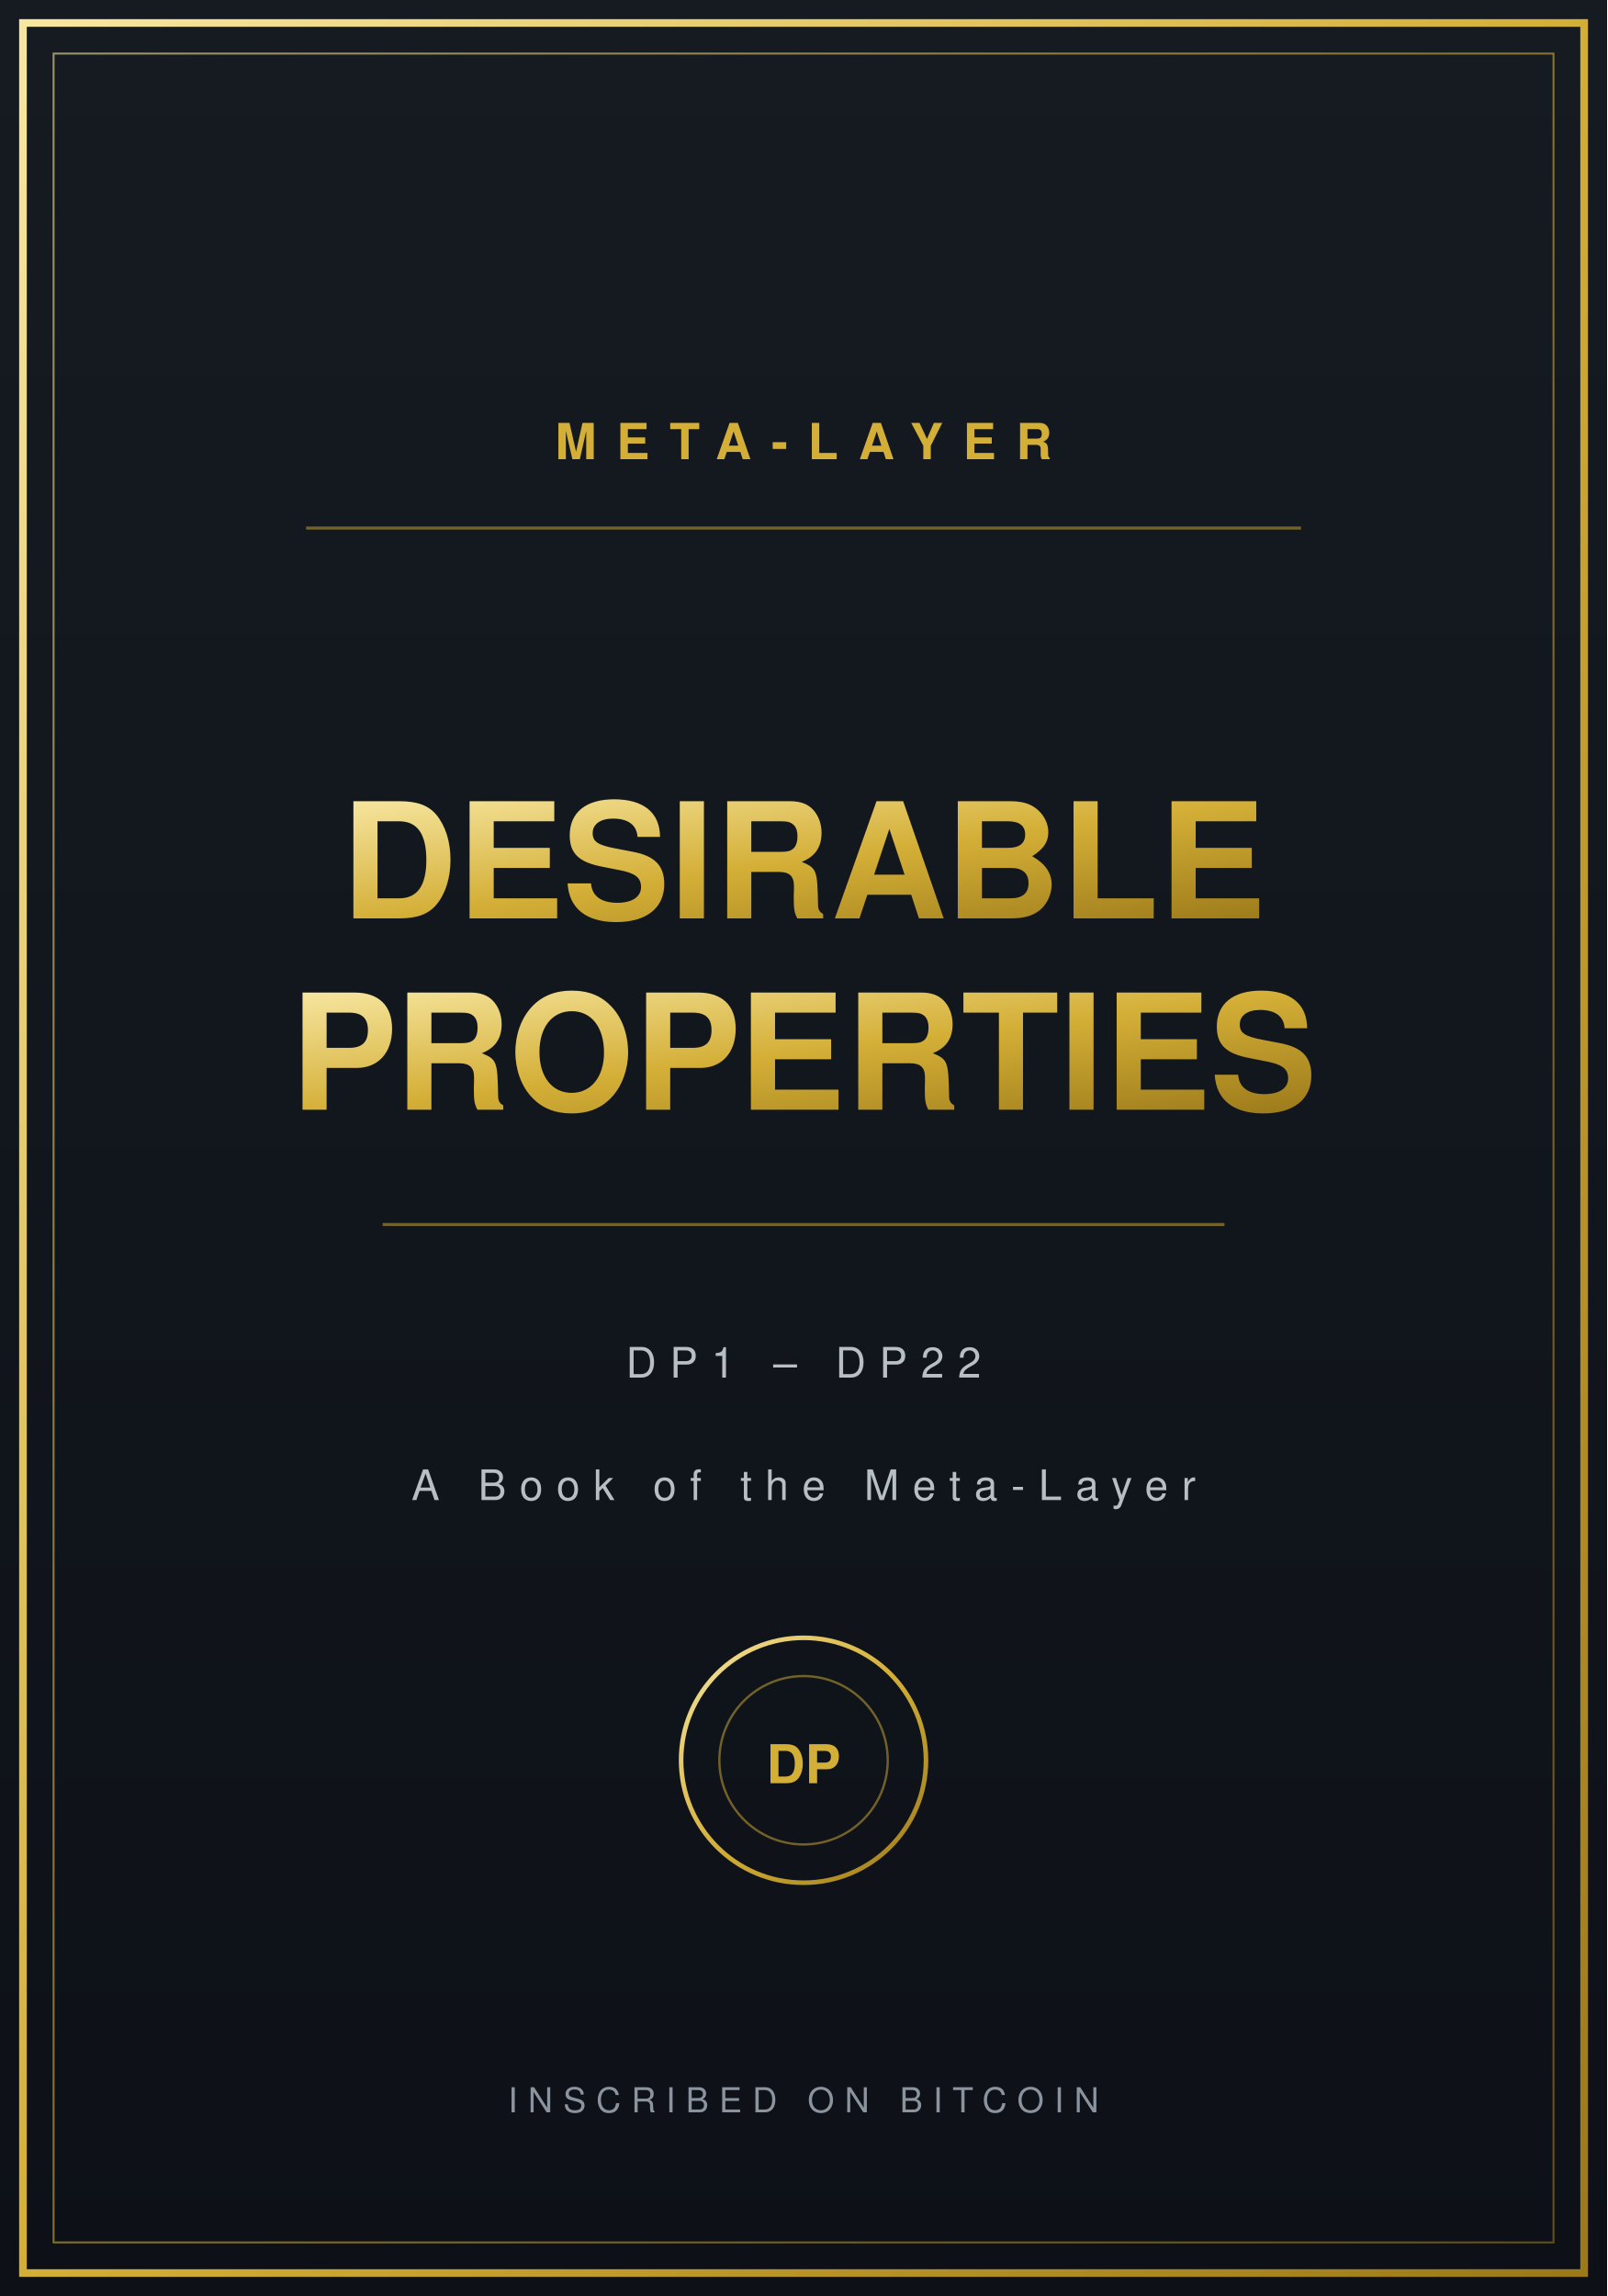
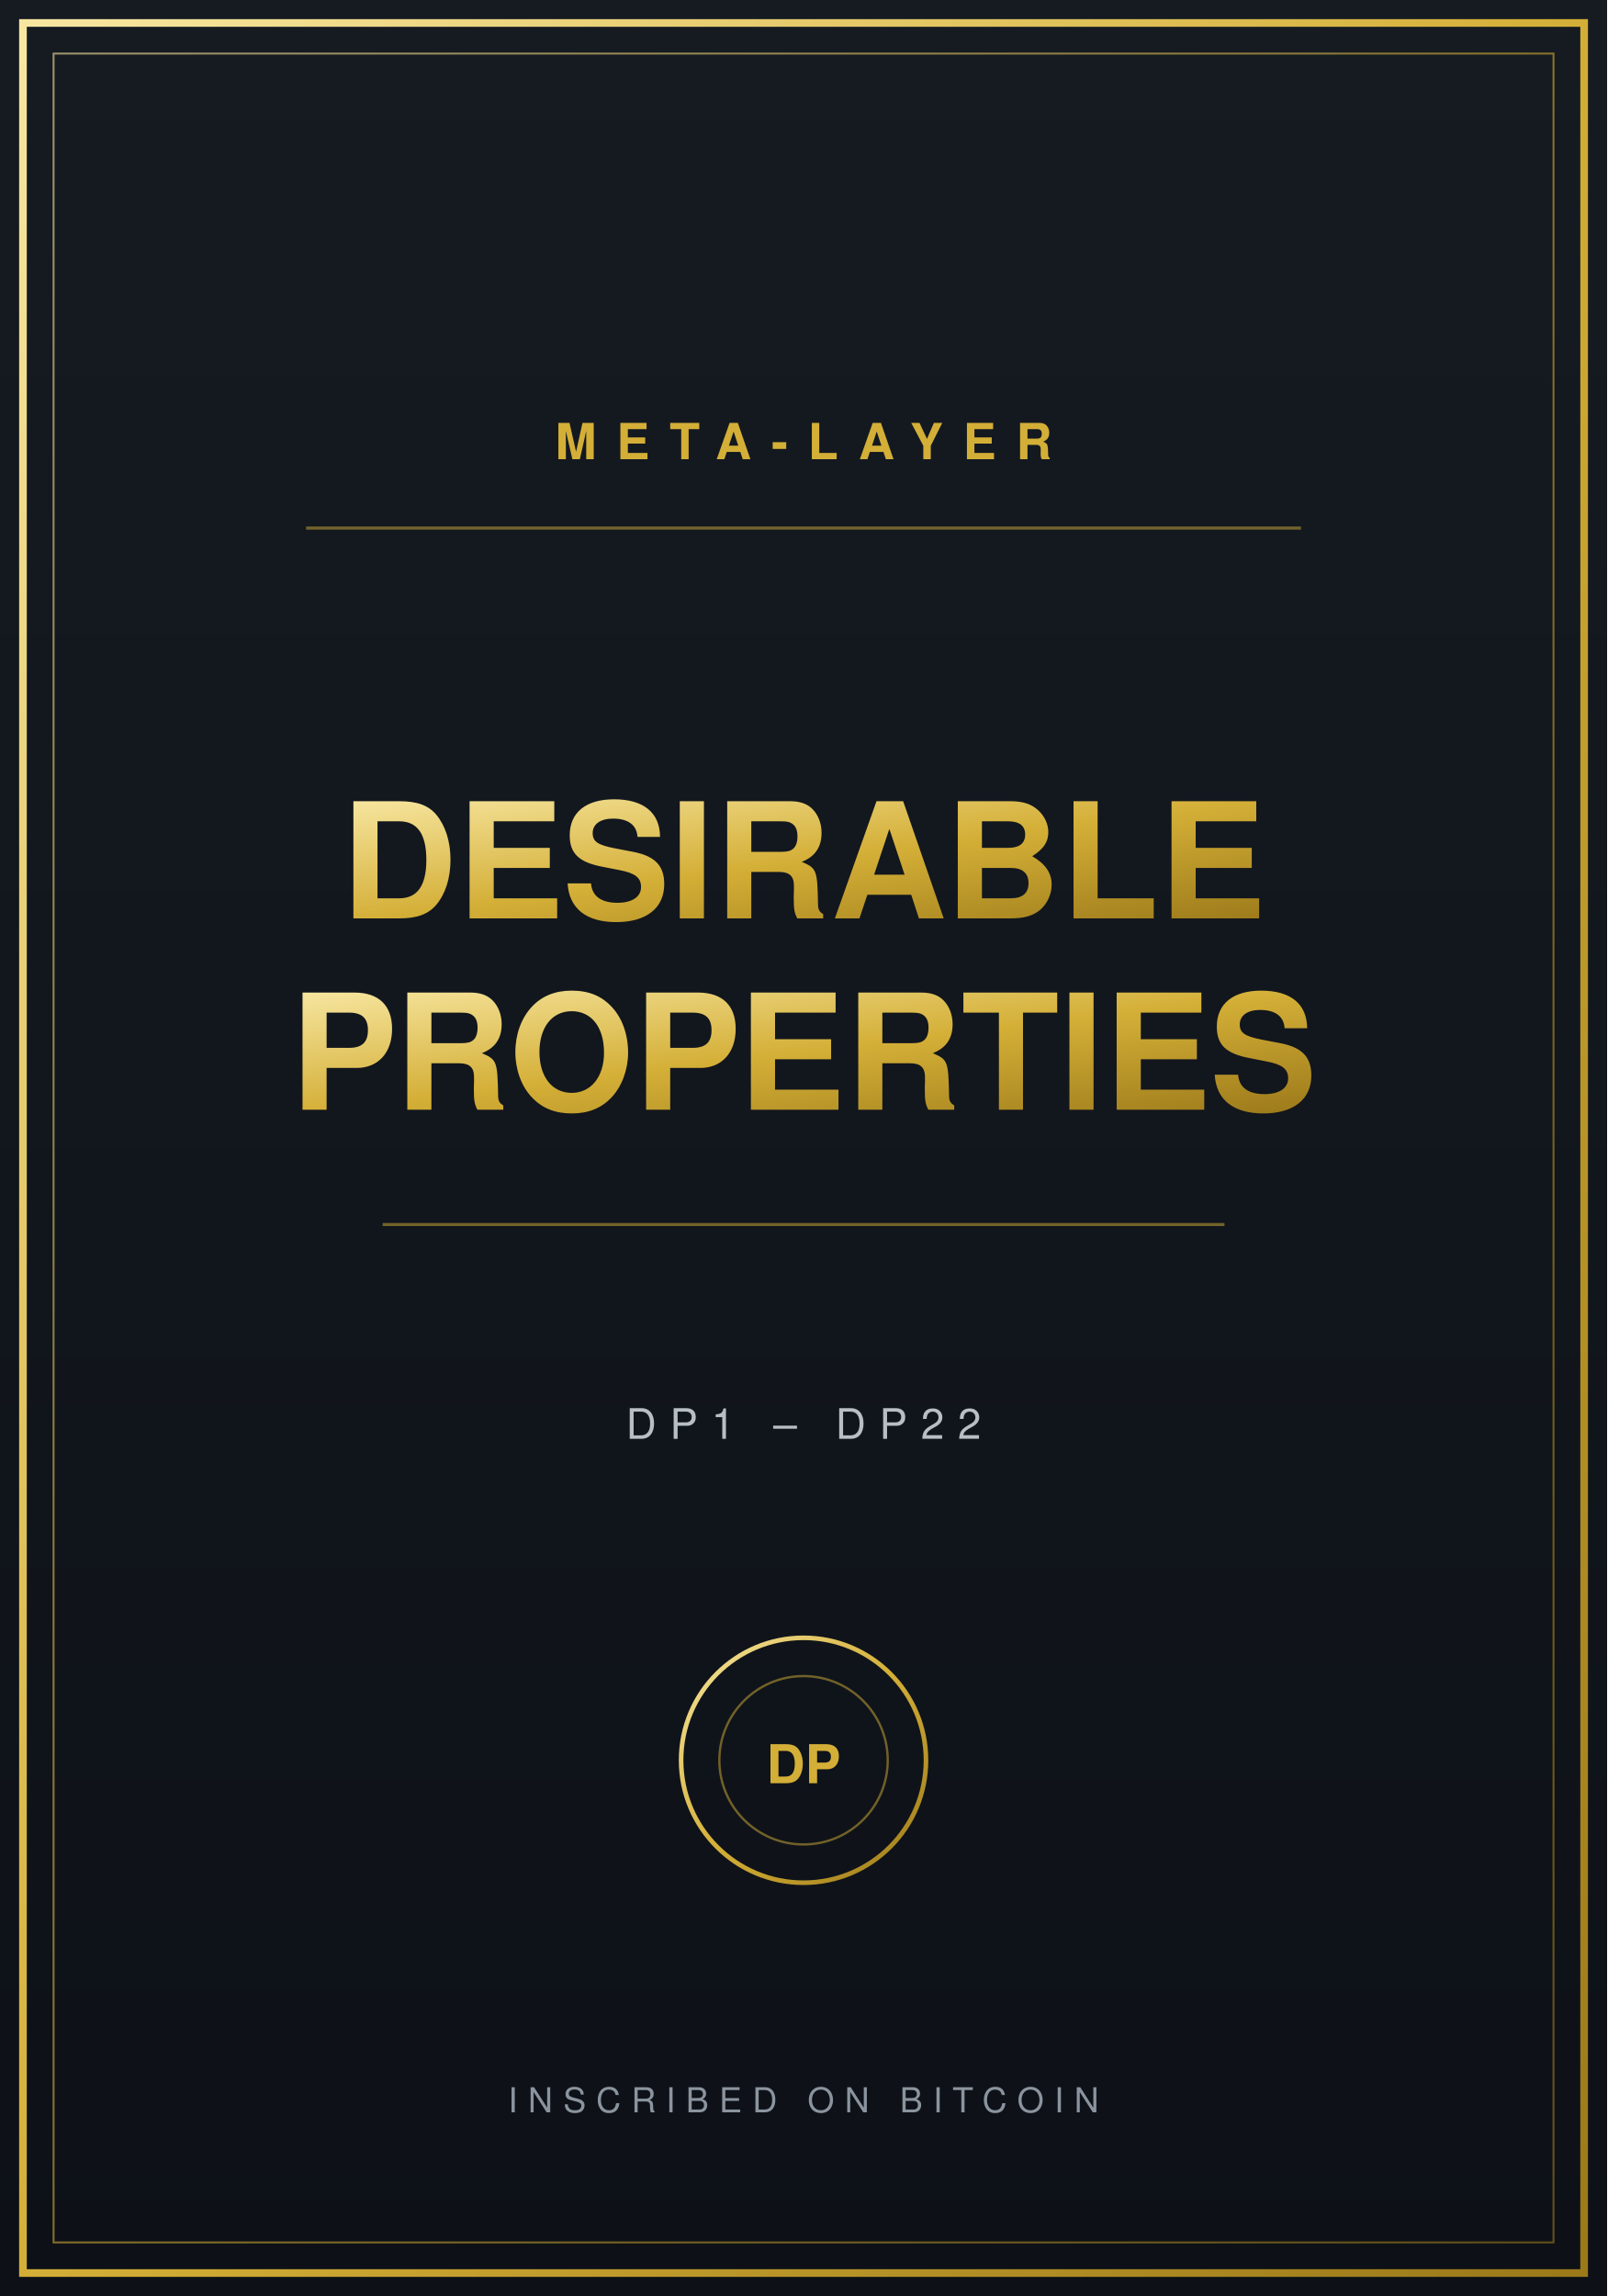
<svg xmlns="http://www.w3.org/2000/svg" viewBox="0 0 420 600" aria-label="The Layered Web book cover">
  <defs>
    <linearGradient id="goldGrad" x1="0%" y1="0%" x2="100%" y2="100%">
      <stop offset="0%" stop-color="#f7e6a0" />
      <stop offset="50%" stop-color="#d4af37" />
      <stop offset="100%" stop-color="#9c7a1a" />
    </linearGradient>
    <linearGradient id="bgGrad" x1="0%" y1="0%" x2="0%" y2="100%">
      <stop offset="0%" stop-color="#161b22" />
      <stop offset="100%" stop-color="#0d1117" />
    </linearGradient>
  </defs>
  <rect x="0" y="0" width="420" height="600" fill="url(#bgGrad)" />
  <rect x="6" y="6" width="408" height="588" fill="none" stroke="url(#goldGrad)" stroke-width="2" />
  <rect x="14" y="14" width="392" height="572" fill="none" stroke="url(#goldGrad)" stroke-width="0.5" opacity="0.6" />
  <text x="210" y="120" text-anchor="middle" font-family="Helvetica, Arial, sans-serif" font-size="13" letter-spacing="0.4em" fill="#d4af37" font-weight="700">META-LAYER</text>
  <line x1="80" y1="138" x2="340" y2="138" stroke="#d4af37" stroke-width="0.8" opacity="0.5" />
  <text x="210" y="240" text-anchor="middle" font-family="Helvetica, Arial, sans-serif" font-size="42" font-weight="700" fill="url(#goldGrad)">DESIRABLE</text>
  <text x="210" y="290" text-anchor="middle" font-family="Helvetica, Arial, sans-serif" font-size="42" font-weight="700" fill="url(#goldGrad)">PROPERTIES</text>
  <line x1="100" y1="320" x2="320" y2="320" stroke="#d4af37" stroke-width="0.8" opacity="0.5" />
-   <text x="210" y="360" text-anchor="middle" font-family="Helvetica, Arial, sans-serif" font-size="11" letter-spacing="0.32em" fill="#e6edf3" opacity="0.78">DP1 – DP22</text>
-   <text x="210" y="392" text-anchor="middle" font-family="Helvetica, Arial, sans-serif" font-size="11" letter-spacing="0.32em" fill="#e6edf3" opacity="0.78">A Book of the Meta-Layer</text>
+   <text x="210" y="376" text-anchor="middle" font-family="Helvetica, Arial, sans-serif" font-size="11" letter-spacing="0.32em" fill="#e6edf3" opacity="0.78">DP1 – DP22</text>
  <g transform="translate(210, 460)">
    <circle cx="0" cy="0" r="32" fill="none" stroke="url(#goldGrad)" stroke-width="1.2" />
    <circle cx="0" cy="0" r="22" fill="none" stroke="#d4af37" stroke-width="0.6" opacity="0.5" />
    <text x="0" y="6" text-anchor="middle" font-family="Helvetica, Arial, sans-serif" font-size="14" font-weight="700" fill="#d4af37">DP</text>
  </g>
  <text x="210" y="552" text-anchor="middle" font-family="Helvetica, Arial, sans-serif" font-size="9" letter-spacing="0.3em" fill="#8b949e">INSCRIBED ON BITCOIN</text>
</svg>
